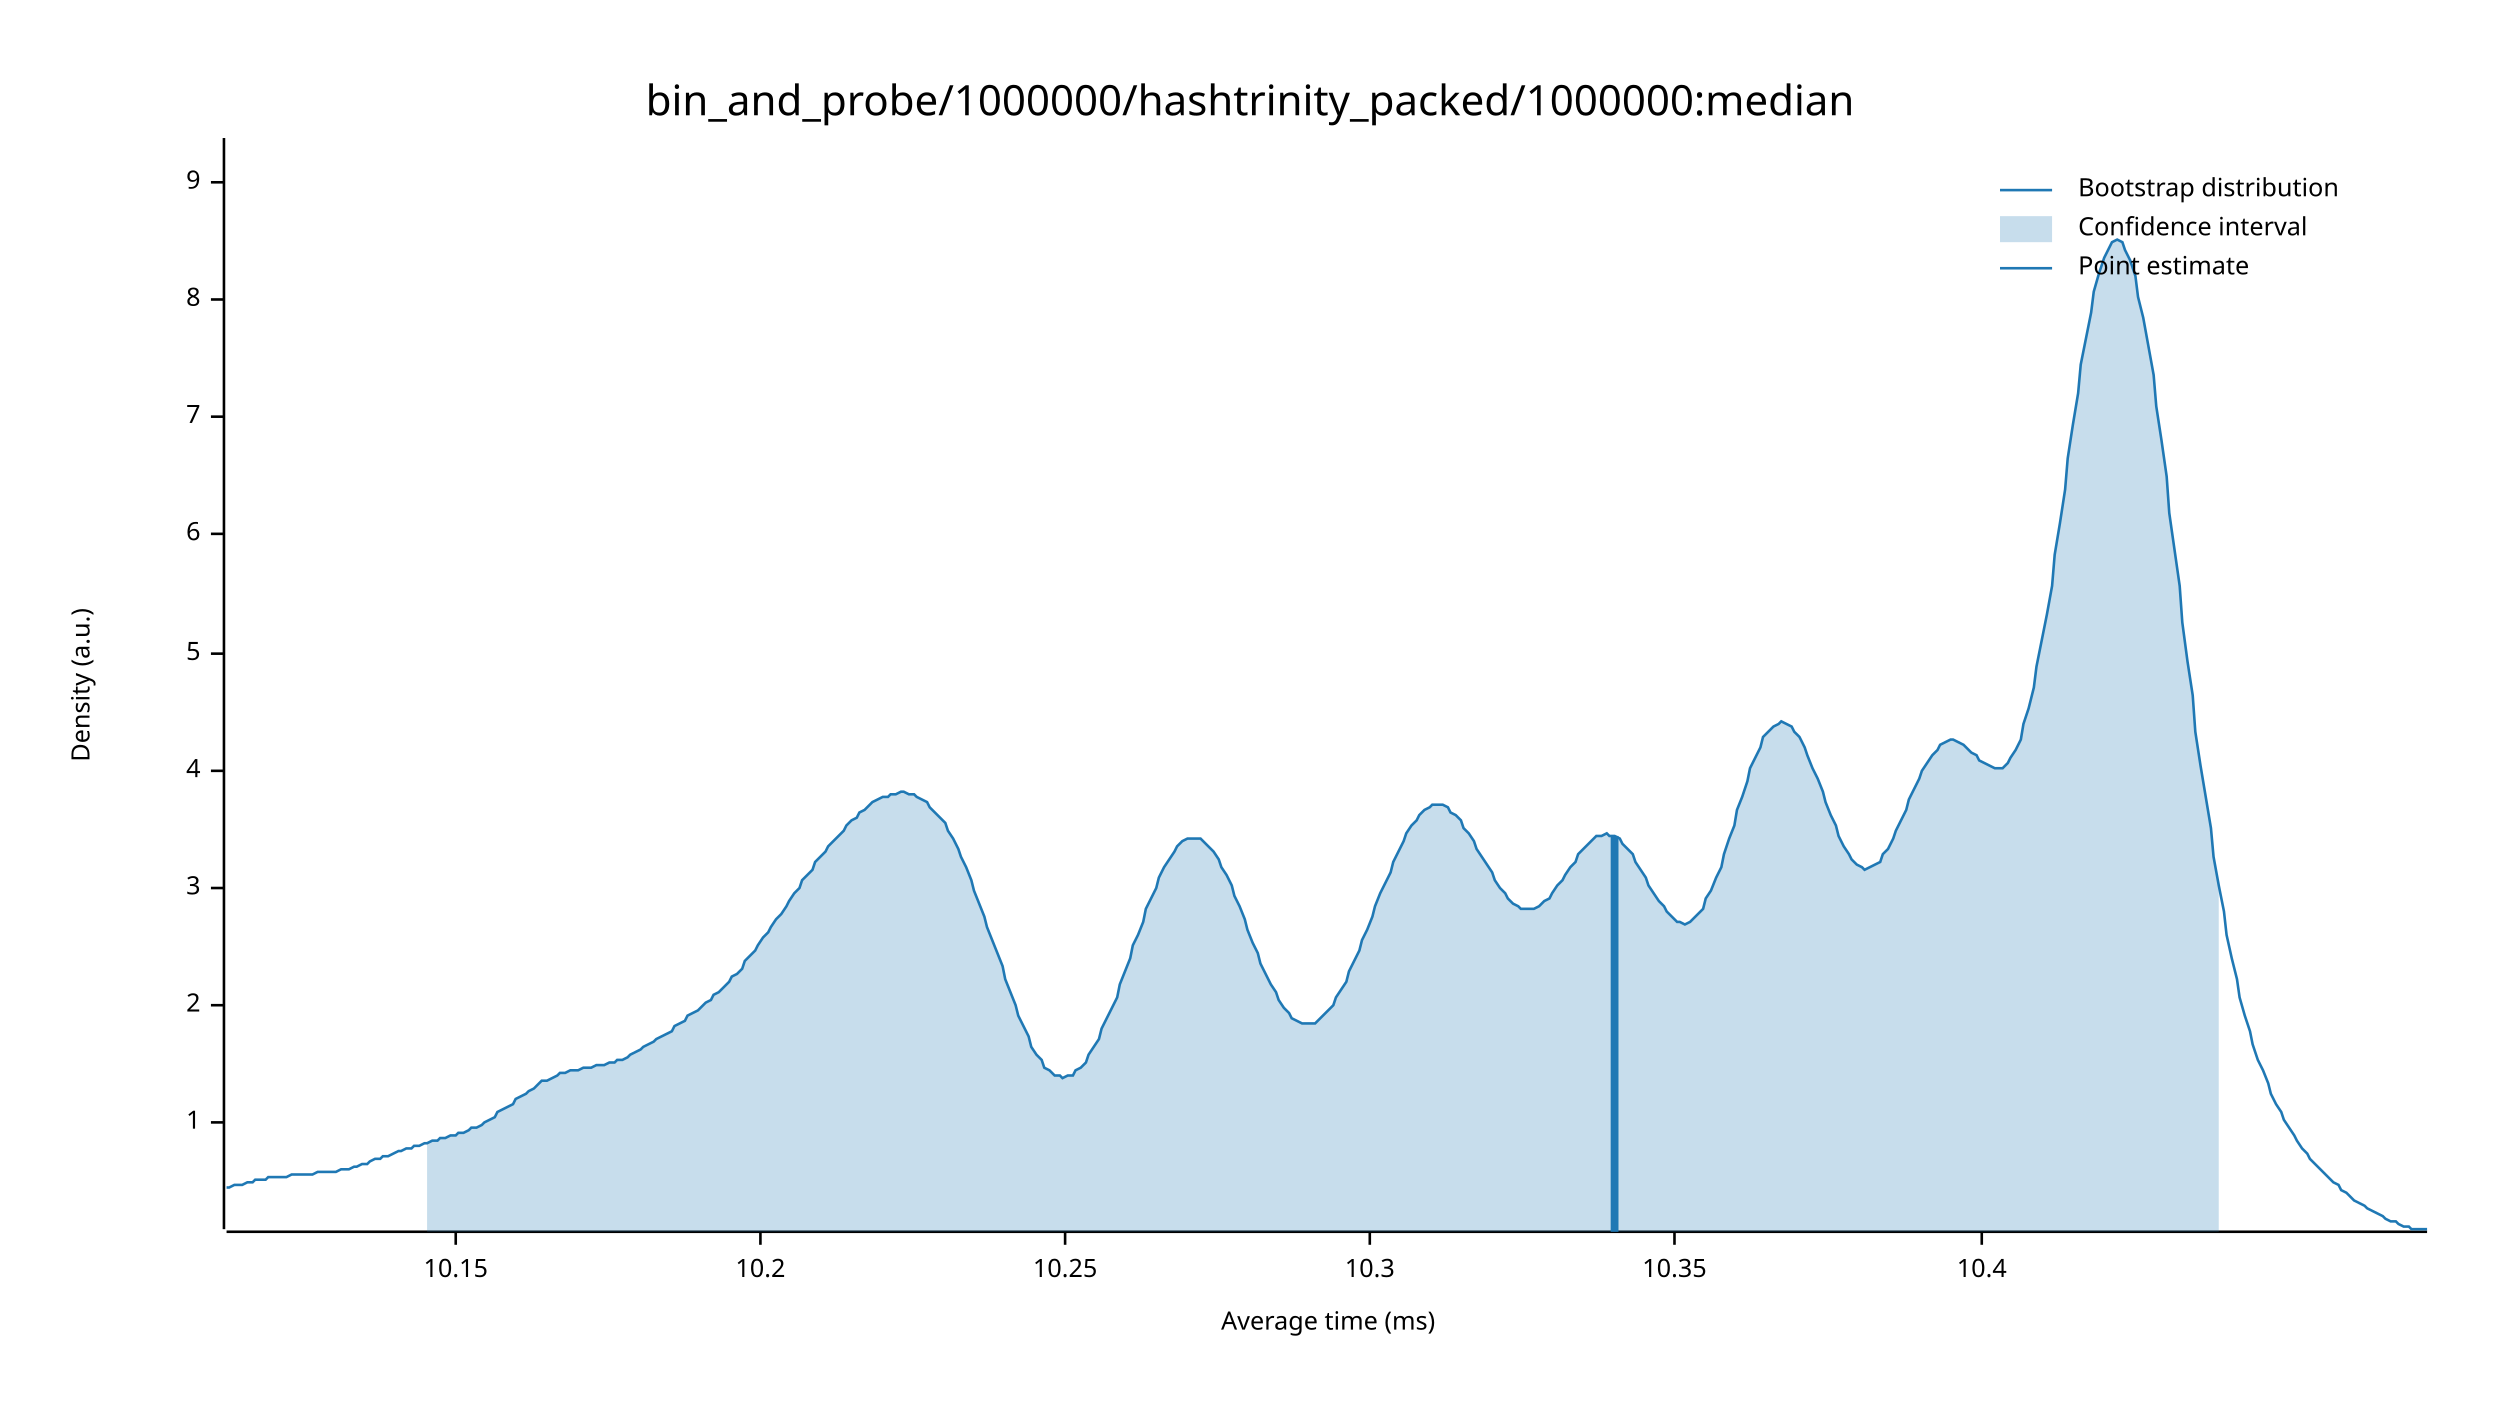
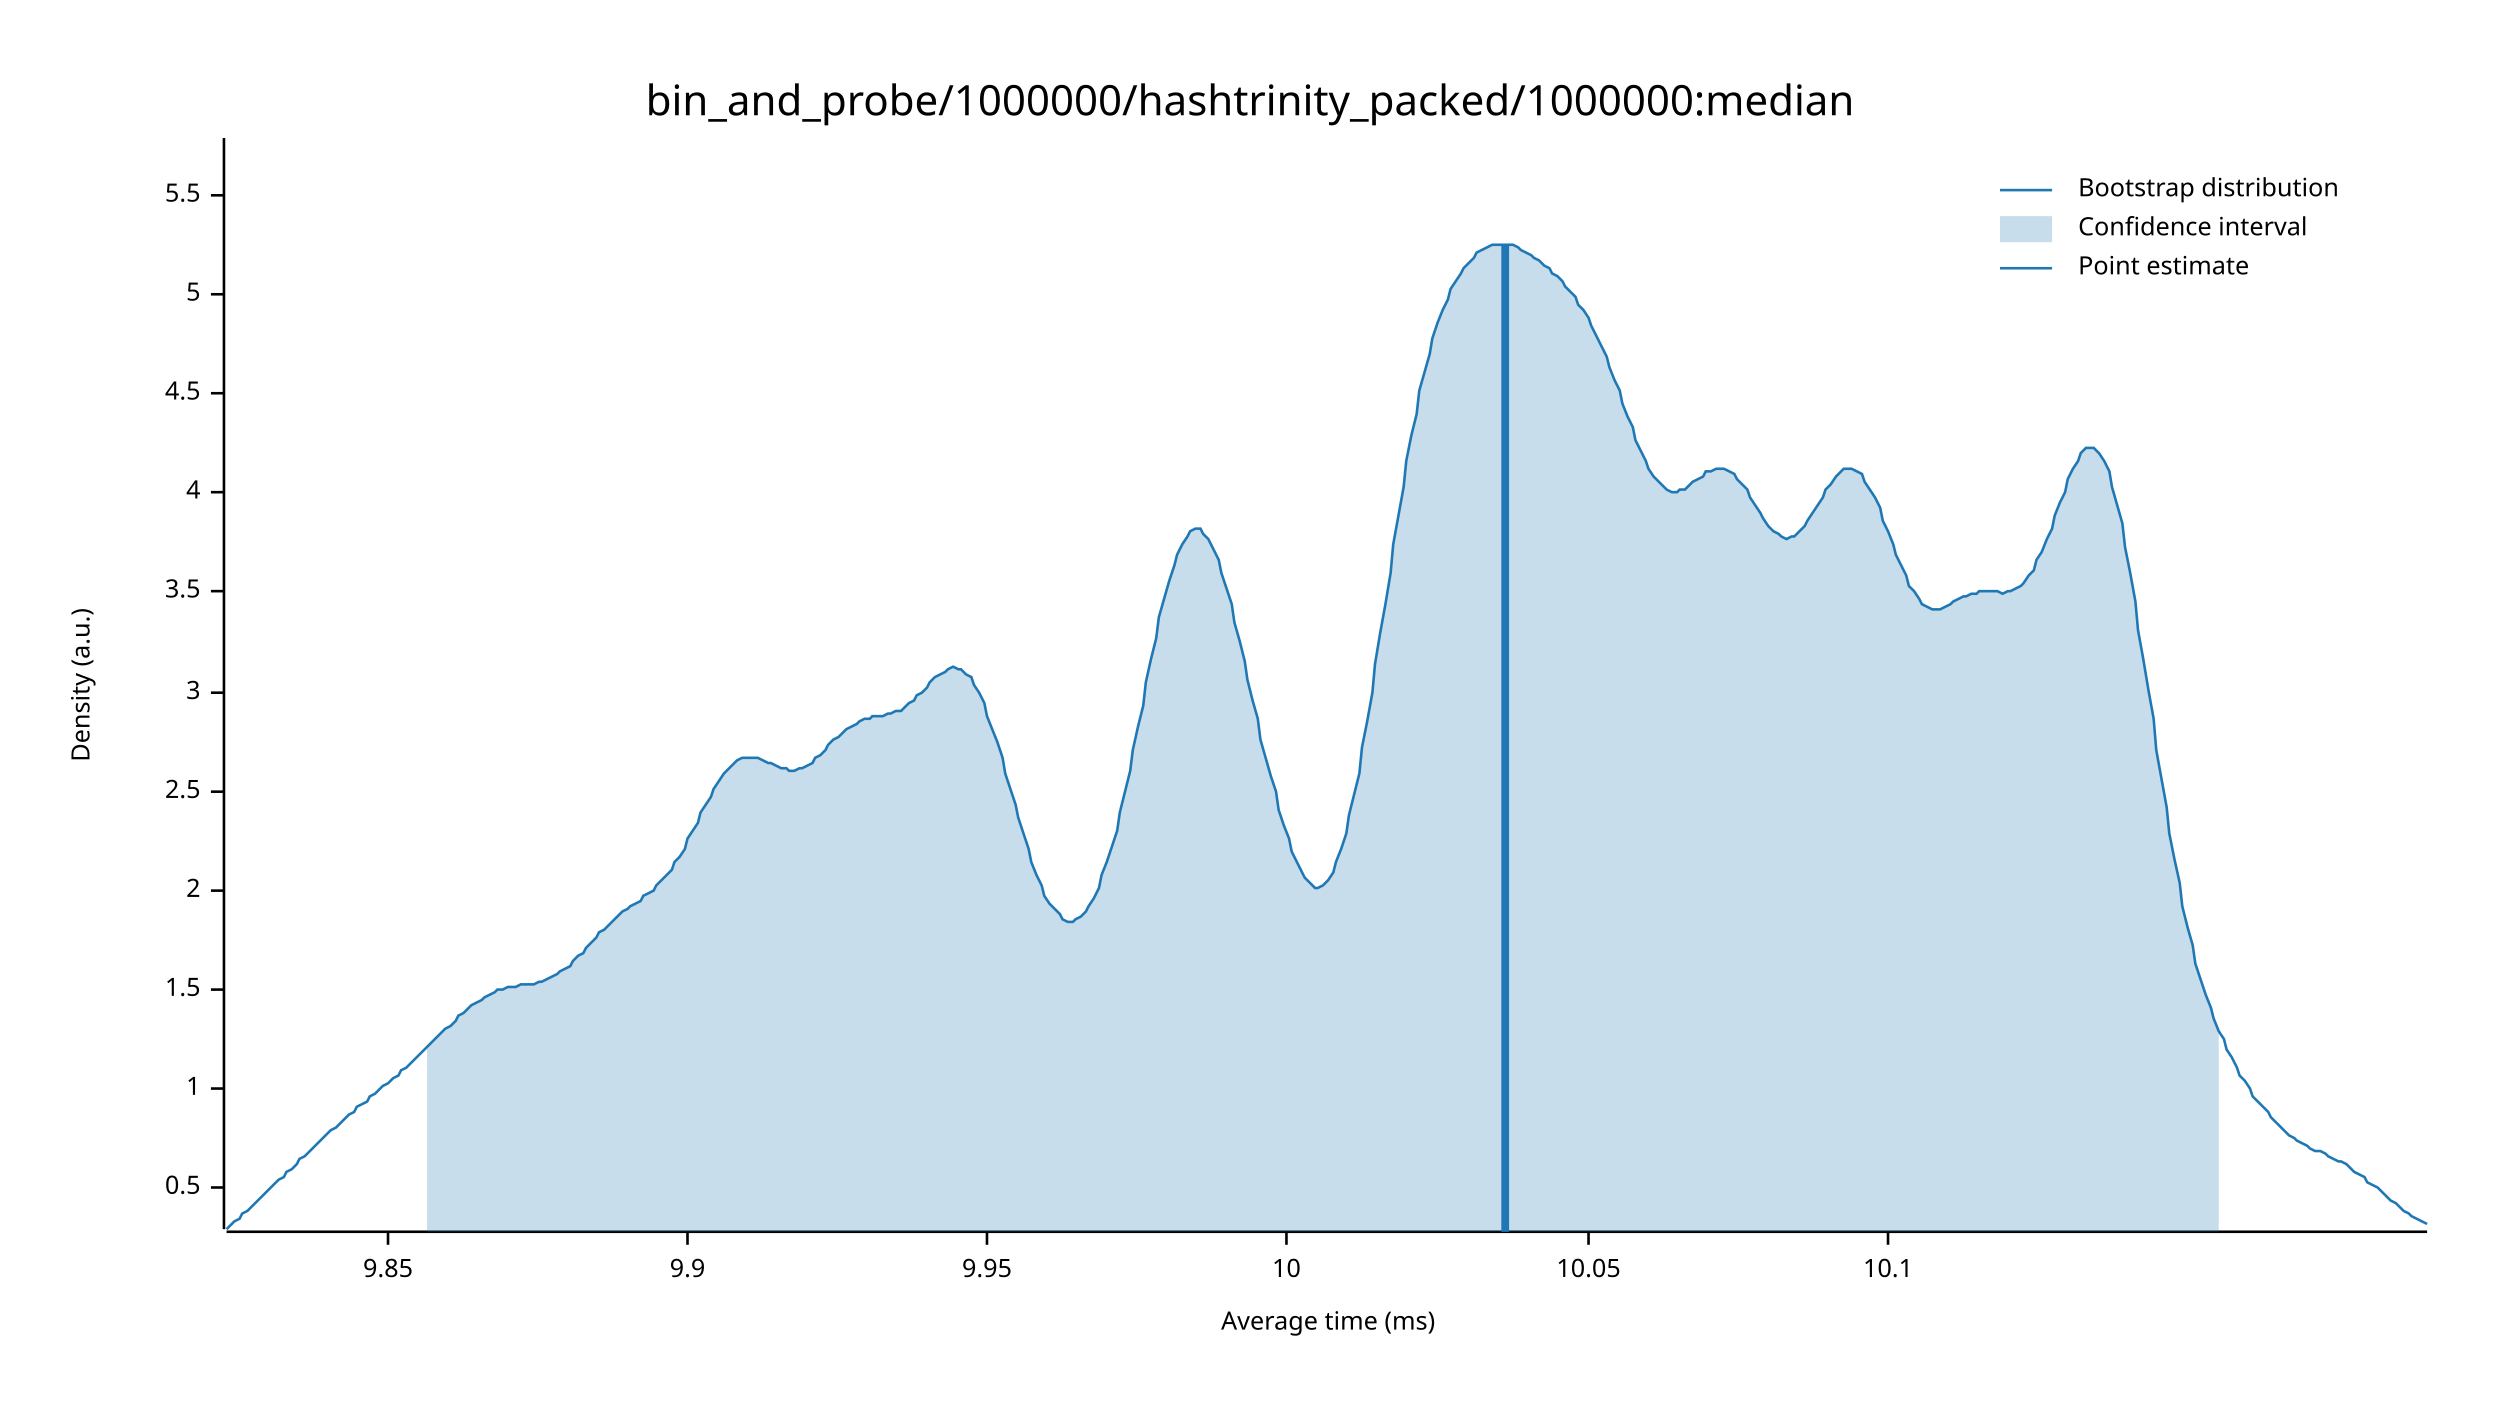
<svg xmlns="http://www.w3.org/2000/svg" width="960" height="540" viewBox="0 0 960 540">
  <text x="480" y="32" dy="0.76em" text-anchor="middle" font-family="sans-serif" font-size="16.129" opacity="1" fill="#000000">
bin_and_probe/1000000/hashtrinity_packed/1000000:median
</text>
  <text x="27" y="263" dy="0.76em" text-anchor="middle" font-family="sans-serif" font-size="9.677" opacity="1" fill="#000000" transform="rotate(270, 27, 263)">
Density (a.u.)
</text>
  <text x="510" y="513" dy="-0.5ex" text-anchor="middle" font-family="sans-serif" font-size="9.677" opacity="1" fill="#000000">
Average time (ms)
</text>
  <polyline fill="none" opacity="1" stroke="#000000" stroke-width="1" points="86,53 86,472 " />
-   <text x="77" y="431" dy="0.5ex" text-anchor="end" font-family="sans-serif" font-size="9.677" opacity="1" fill="#000000">
+   <text x="77" y="456" dy="0.5ex" text-anchor="end" font-family="sans-serif" font-size="9.677" opacity="1" fill="#000000">
+ 0.5
+ </text>
+   <polyline fill="none" opacity="1" stroke="#000000" stroke-width="1" points="81,456 86,456 " />
+   <text x="77" y="418" dy="0.5ex" text-anchor="end" font-family="sans-serif" font-size="9.677" opacity="1" fill="#000000">
1
</text>
-   <polyline fill="none" opacity="1" stroke="#000000" stroke-width="1" points="81,431 86,431 " />
-   <text x="77" y="386" dy="0.5ex" text-anchor="end" font-family="sans-serif" font-size="9.677" opacity="1" fill="#000000">
+   <polyline fill="none" opacity="1" stroke="#000000" stroke-width="1" points="81,418 86,418 " />
+   <text x="77" y="380" dy="0.5ex" text-anchor="end" font-family="sans-serif" font-size="9.677" opacity="1" fill="#000000">
+ 1.5
+ </text>
+   <polyline fill="none" opacity="1" stroke="#000000" stroke-width="1" points="81,380 86,380 " />
+   <text x="77" y="342" dy="0.5ex" text-anchor="end" font-family="sans-serif" font-size="9.677" opacity="1" fill="#000000">
2
</text>
-   <polyline fill="none" opacity="1" stroke="#000000" stroke-width="1" points="81,386 86,386 " />
-   <text x="77" y="341" dy="0.5ex" text-anchor="end" font-family="sans-serif" font-size="9.677" opacity="1" fill="#000000">
+   <polyline fill="none" opacity="1" stroke="#000000" stroke-width="1" points="81,342 86,342 " />
+   <text x="77" y="304" dy="0.5ex" text-anchor="end" font-family="sans-serif" font-size="9.677" opacity="1" fill="#000000">
+ 2.5
+ </text>
+   <polyline fill="none" opacity="1" stroke="#000000" stroke-width="1" points="81,304 86,304 " />
+   <text x="77" y="266" dy="0.5ex" text-anchor="end" font-family="sans-serif" font-size="9.677" opacity="1" fill="#000000">
3
</text>
-   <polyline fill="none" opacity="1" stroke="#000000" stroke-width="1" points="81,341 86,341 " />
-   <text x="77" y="296" dy="0.5ex" text-anchor="end" font-family="sans-serif" font-size="9.677" opacity="1" fill="#000000">
+   <polyline fill="none" opacity="1" stroke="#000000" stroke-width="1" points="81,266 86,266 " />
+   <text x="77" y="227" dy="0.5ex" text-anchor="end" font-family="sans-serif" font-size="9.677" opacity="1" fill="#000000">
+ 3.5
+ </text>
+   <polyline fill="none" opacity="1" stroke="#000000" stroke-width="1" points="81,227 86,227 " />
+   <text x="77" y="189" dy="0.5ex" text-anchor="end" font-family="sans-serif" font-size="9.677" opacity="1" fill="#000000">
4
</text>
-   <polyline fill="none" opacity="1" stroke="#000000" stroke-width="1" points="81,296 86,296 " />
-   <text x="77" y="251" dy="0.5ex" text-anchor="end" font-family="sans-serif" font-size="9.677" opacity="1" fill="#000000">
+   <polyline fill="none" opacity="1" stroke="#000000" stroke-width="1" points="81,189 86,189 " />
+   <text x="77" y="151" dy="0.5ex" text-anchor="end" font-family="sans-serif" font-size="9.677" opacity="1" fill="#000000">
+ 4.5
+ </text>
+   <polyline fill="none" opacity="1" stroke="#000000" stroke-width="1" points="81,151 86,151 " />
+   <text x="77" y="113" dy="0.5ex" text-anchor="end" font-family="sans-serif" font-size="9.677" opacity="1" fill="#000000">
5
</text>
-   <polyline fill="none" opacity="1" stroke="#000000" stroke-width="1" points="81,251 86,251 " />
-   <text x="77" y="205" dy="0.5ex" text-anchor="end" font-family="sans-serif" font-size="9.677" opacity="1" fill="#000000">
- 6
+   <polyline fill="none" opacity="1" stroke="#000000" stroke-width="1" points="81,113 86,113 " />
+   <text x="77" y="75" dy="0.5ex" text-anchor="end" font-family="sans-serif" font-size="9.677" opacity="1" fill="#000000">
+ 5.5
</text>
-   <polyline fill="none" opacity="1" stroke="#000000" stroke-width="1" points="81,205 86,205 " />
-   <text x="77" y="160" dy="0.5ex" text-anchor="end" font-family="sans-serif" font-size="9.677" opacity="1" fill="#000000">
- 7
+   <polyline fill="none" opacity="1" stroke="#000000" stroke-width="1" points="81,75 86,75 " />
+   <polyline fill="none" opacity="1" stroke="#000000" stroke-width="1" points="87,473 932,473 " />
+   <text x="149" y="483" dy="0.76em" text-anchor="middle" font-family="sans-serif" font-size="9.677" opacity="1" fill="#000000">
+ 9.85
</text>
-   <polyline fill="none" opacity="1" stroke="#000000" stroke-width="1" points="81,160 86,160 " />
-   <text x="77" y="115" dy="0.5ex" text-anchor="end" font-family="sans-serif" font-size="9.677" opacity="1" fill="#000000">
- 8
+   <polyline fill="none" opacity="1" stroke="#000000" stroke-width="1" points="149,473 149,478 " />
+   <text x="264" y="483" dy="0.76em" text-anchor="middle" font-family="sans-serif" font-size="9.677" opacity="1" fill="#000000">
+ 9.9
</text>
-   <polyline fill="none" opacity="1" stroke="#000000" stroke-width="1" points="81,115 86,115 " />
-   <text x="77" y="70" dy="0.5ex" text-anchor="end" font-family="sans-serif" font-size="9.677" opacity="1" fill="#000000">
- 9
+   <polyline fill="none" opacity="1" stroke="#000000" stroke-width="1" points="264,473 264,478 " />
+   <text x="379" y="483" dy="0.76em" text-anchor="middle" font-family="sans-serif" font-size="9.677" opacity="1" fill="#000000">
+ 9.95
</text>
-   <polyline fill="none" opacity="1" stroke="#000000" stroke-width="1" points="81,70 86,70 " />
-   <polyline fill="none" opacity="1" stroke="#000000" stroke-width="1" points="87,473 932,473 " />
-   <text x="175" y="483" dy="0.76em" text-anchor="middle" font-family="sans-serif" font-size="9.677" opacity="1" fill="#000000">
- 10.15
+   <polyline fill="none" opacity="1" stroke="#000000" stroke-width="1" points="379,473 379,478 " />
+   <text x="494" y="483" dy="0.76em" text-anchor="middle" font-family="sans-serif" font-size="9.677" opacity="1" fill="#000000">
+ 10
</text>
-   <polyline fill="none" opacity="1" stroke="#000000" stroke-width="1" points="175,473 175,478 " />
-   <text x="292" y="483" dy="0.76em" text-anchor="middle" font-family="sans-serif" font-size="9.677" opacity="1" fill="#000000">
- 10.2
+   <polyline fill="none" opacity="1" stroke="#000000" stroke-width="1" points="494,473 494,478 " />
+   <text x="610" y="483" dy="0.76em" text-anchor="middle" font-family="sans-serif" font-size="9.677" opacity="1" fill="#000000">
+ 10.05
</text>
-   <polyline fill="none" opacity="1" stroke="#000000" stroke-width="1" points="292,473 292,478 " />
-   <text x="409" y="483" dy="0.76em" text-anchor="middle" font-family="sans-serif" font-size="9.677" opacity="1" fill="#000000">
- 10.25
+   <polyline fill="none" opacity="1" stroke="#000000" stroke-width="1" points="610,473 610,478 " />
+   <text x="725" y="483" dy="0.76em" text-anchor="middle" font-family="sans-serif" font-size="9.677" opacity="1" fill="#000000">
+ 10.1
</text>
-   <polyline fill="none" opacity="1" stroke="#000000" stroke-width="1" points="409,473 409,478 " />
-   <text x="526" y="483" dy="0.76em" text-anchor="middle" font-family="sans-serif" font-size="9.677" opacity="1" fill="#000000">
- 10.3
- </text>
-   <polyline fill="none" opacity="1" stroke="#000000" stroke-width="1" points="526,473 526,478 " />
-   <text x="643" y="483" dy="0.76em" text-anchor="middle" font-family="sans-serif" font-size="9.677" opacity="1" fill="#000000">
- 10.35
- </text>
-   <polyline fill="none" opacity="1" stroke="#000000" stroke-width="1" points="643,473 643,478 " />
-   <text x="761" y="483" dy="0.76em" text-anchor="middle" font-family="sans-serif" font-size="9.677" opacity="1" fill="#000000">
- 10.4
- </text>
-   <polyline fill="none" opacity="1" stroke="#000000" stroke-width="1" points="761,473 761,478 " />
-   <polyline fill="none" opacity="1" stroke="#1F78B4" stroke-width="1" points="87,456 88,456 90,455 92,455 93,455 95,454 97,454 98,453 100,453 102,453 103,452 105,452 107,452 109,452 110,452 112,451 114,451 115,451 117,451 119,451 120,451 122,450 124,450 125,450 127,450 129,450 131,449 132,449 134,449 136,448 137,448 139,447 141,447 142,446 144,445 146,445 147,444 149,444 151,443 153,442 154,442 156,441 158,441 159,440 161,440 163,439 164,439 166,438 168,438 169,437 171,437 173,436 175,436 176,435 178,435 180,434 181,433 183,433 185,432 186,431 188,430 190,429 191,427 193,426 195,425 197,424 198,422 200,421 202,420 203,419 205,418 207,416 208,415 210,415 212,414 214,413 215,412 217,412 219,411 220,411 222,411 224,410 225,410 227,410 229,409 230,409 232,409 234,408 236,408 237,407 239,407 241,406 242,405 244,404 246,403 247,402 249,401 251,400 252,399 254,398 256,397 258,396 259,394 261,393 263,392 264,390 266,389 268,388 269,387 271,385 273,384 274,382 276,381 278,379 280,377 281,375 283,374 285,372 286,369 288,367 290,365 291,363 293,360 295,358 296,356 298,353 300,351 302,348 303,346 305,343 307,341 308,338 310,336 312,334 313,331 315,329 317,327 318,325 320,323 322,321 324,319 325,317 327,315 329,314 330,312 332,311 334,309 335,308 337,307 339,306 341,306 342,305 344,305 346,304 347,304 349,305 351,305 352,306 354,307 356,308 357,310 359,312 361,314 363,316 364,319 366,322 368,326 369,329 371,333 373,338 374,342 376,347 378,352 379,356 381,361 383,366 385,371 386,376 388,381 390,386 391,390 393,394 395,398 396,402 398,405 400,407 401,410 403,411 405,413 407,413 408,414 410,413 412,413 413,411 415,410 417,408 418,405 420,402 422,399 423,395 425,391 427,387 429,383 430,378 432,373 434,368 435,363 437,359 439,354 440,349 442,345 444,341 445,337 447,333 449,330 451,327 452,325 454,323 456,322 457,322 459,322 461,322 462,323 464,325 466,327 468,330 469,333 471,336 473,340 474,344 476,348 478,353 479,357 481,362 483,366 484,370 486,374 488,378 490,381 491,384 493,387 495,389 496,391 498,392 500,393 501,393 503,393 505,393 506,392 508,390 510,388 512,386 513,383 515,380 517,377 518,373 520,369 522,365 523,361 525,357 527,352 528,348 530,343 532,339 534,335 535,331 537,327 539,323 540,320 542,317 544,315 545,313 547,311 549,310 550,309 552,309 554,309 556,310 557,312 559,313 561,315 562,318 564,320 566,323 567,326 569,329 571,332 573,335 574,338 576,341 578,343 579,345 581,347 583,348 584,349 586,349 588,349 589,349 591,348 593,346 595,345 596,343 598,340 600,338 601,336 603,333 605,331 606,328 608,326 610,324 611,323 613,321 615,321 617,320 618,321 620,321 622,322 623,324 625,326 627,328 628,331 630,334 632,337 633,340 635,343 637,346 639,348 640,350 642,352 644,354 645,354 647,355 649,354 650,353 652,351 654,349 655,345 657,342 659,337 661,333 662,328 664,322 666,317 667,311 669,306 671,300 672,295 674,291 676,287 677,283 679,281 681,279 683,278 684,277 686,278 688,279 689,281 691,283 693,287 694,290 696,295 698,299 700,304 701,308 703,313 705,317 706,321 708,325 710,328 711,330 713,332 715,333 716,334 718,333 720,332 722,331 723,328 725,326 727,322 728,319 730,315 732,311 733,307 735,303 737,299 738,296 740,293 742,290 744,288 745,286 747,285 749,284 750,284 752,285 754,286 755,287 757,289 759,290 760,292 762,293 764,294 766,295 767,295 769,295 771,293 772,291 774,288 776,284 777,278 779,272 781,264 782,256 784,246 786,236 788,225 789,213 791,201 793,188 794,176 796,163 798,151 799,140 801,130 803,120 804,112 806,105 808,99 810,95 811,93 813,92 815,93 816,96 818,100 820,106 821,114 823,122 825,133 827,144 828,156 830,169 832,183 833,197 835,211 837,225 838,239 840,254 842,267 843,281 845,294 847,306 849,318 850,329 852,340 854,350 855,359 857,368 859,376 860,383 862,390 864,396 865,401 867,407 869,411 871,416 872,420 874,424 876,427 877,430 879,433 881,436 882,438 884,441 886,443 887,445 889,447 891,449 893,451 894,452 896,454 898,455 899,457 901,458 903,460 904,461 906,462 908,463 909,464 911,465 913,466 915,467 916,468 918,469 920,469 921,470 923,471 925,471 926,472 928,472 930,472 932,472 " />
-   <polygon opacity="0.25" fill="#1F78B4" points="164,439 166,438 168,438 169,437 171,437 173,436 175,436 176,435 178,435 180,434 181,433 183,433 185,432 186,431 188,430 190,429 191,427 193,426 195,425 197,424 198,422 200,421 202,420 203,419 205,418 207,416 208,415 210,415 212,414 214,413 215,412 217,412 219,411 220,411 222,411 224,410 225,410 227,410 229,409 230,409 232,409 234,408 236,408 237,407 239,407 241,406 242,405 244,404 246,403 247,402 249,401 251,400 252,399 254,398 256,397 258,396 259,394 261,393 263,392 264,390 266,389 268,388 269,387 271,385 273,384 274,382 276,381 278,379 280,377 281,375 283,374 285,372 286,369 288,367 290,365 291,363 293,360 295,358 296,356 298,353 300,351 302,348 303,346 305,343 307,341 308,338 310,336 312,334 313,331 315,329 317,327 318,325 320,323 322,321 324,319 325,317 327,315 329,314 330,312 332,311 334,309 335,308 337,307 339,306 341,306 342,305 344,305 346,304 347,304 349,305 351,305 352,306 354,307 356,308 357,310 359,312 361,314 363,316 364,319 366,322 368,326 369,329 371,333 373,338 374,342 376,347 378,352 379,356 381,361 383,366 385,371 386,376 388,381 390,386 391,390 393,394 395,398 396,402 398,405 400,407 401,410 403,411 405,413 407,413 408,414 410,413 412,413 413,411 415,410 417,408 418,405 420,402 422,399 423,395 425,391 427,387 429,383 430,378 432,373 434,368 435,363 437,359 439,354 440,349 442,345 444,341 445,337 447,333 449,330 451,327 452,325 454,323 456,322 457,322 459,322 461,322 462,323 464,325 466,327 468,330 469,333 471,336 473,340 474,344 476,348 478,353 479,357 481,362 483,366 484,370 486,374 488,378 490,381 491,384 493,387 495,389 496,391 498,392 500,393 501,393 503,393 505,393 506,392 508,390 510,388 512,386 513,383 515,380 517,377 518,373 520,369 522,365 523,361 525,357 527,352 528,348 530,343 532,339 534,335 535,331 537,327 539,323 540,320 542,317 544,315 545,313 547,311 549,310 550,309 552,309 554,309 556,310 557,312 559,313 561,315 562,318 564,320 566,323 567,326 569,329 571,332 573,335 574,338 576,341 578,343 579,345 581,347 583,348 584,349 586,349 588,349 589,349 591,348 593,346 595,345 596,343 598,340 600,338 601,336 603,333 605,331 606,328 608,326 610,324 611,323 613,321 615,321 617,320 618,321 620,321 622,322 623,324 625,326 627,328 628,331 630,334 632,337 633,340 635,343 637,346 639,348 640,350 642,352 644,354 645,354 647,355 649,354 650,353 652,351 654,349 655,345 657,342 659,337 661,333 662,328 664,322 666,317 667,311 669,306 671,300 672,295 674,291 676,287 677,283 679,281 681,279 683,278 684,277 686,278 688,279 689,281 691,283 693,287 694,290 696,295 698,299 700,304 701,308 703,313 705,317 706,321 708,325 710,328 711,330 713,332 715,333 716,334 718,333 720,332 722,331 723,328 725,326 727,322 728,319 730,315 732,311 733,307 735,303 737,299 738,296 740,293 742,290 744,288 745,286 747,285 749,284 750,284 752,285 754,286 755,287 757,289 759,290 760,292 762,293 764,294 766,295 767,295 769,295 771,293 772,291 774,288 776,284 777,278 779,272 781,264 782,256 784,246 786,236 788,225 789,213 791,201 793,188 794,176 796,163 798,151 799,140 801,130 803,120 804,112 806,105 808,99 810,95 811,93 813,92 815,93 816,96 818,100 820,106 821,114 823,122 825,133 827,144 828,156 830,169 832,183 833,197 835,211 837,225 838,239 840,254 842,267 843,281 845,294 847,306 849,318 850,329 852,340 852,473 164,473 " />
-   <polyline fill="none" opacity="1" stroke="#1F78B4" stroke-width="3" points="620,473 620,321 " />
+   <polyline fill="none" opacity="1" stroke="#000000" stroke-width="1" points="725,473 725,478 " />
+   <polyline fill="none" opacity="1" stroke="#1F78B4" stroke-width="1" points="87,472 88,471 90,469 92,468 93,466 95,465 97,463 98,462 100,460 102,458 103,457 105,455 107,453 109,452 110,450 112,449 114,447 115,445 117,444 119,442 120,441 122,439 124,437 125,436 127,434 129,433 131,431 132,430 134,428 136,427 137,425 139,424 141,423 142,421 144,420 146,418 147,417 149,416 151,414 153,413 154,411 156,410 158,408 159,407 161,405 163,403 164,402 166,400 168,398 169,397 171,395 173,394 175,392 176,390 178,389 180,387 181,386 183,385 185,384 186,383 188,382 190,381 191,380 193,380 195,379 197,379 198,379 200,378 202,378 203,378 205,378 207,377 208,377 210,376 212,375 214,374 215,373 217,372 219,371 220,369 222,367 224,366 225,364 227,362 229,360 230,358 232,357 234,355 236,353 237,352 239,350 241,349 242,348 244,347 246,346 247,344 249,343 251,342 252,340 254,338 256,336 258,334 259,331 261,329 263,326 264,322 266,319 268,316 269,312 271,309 273,306 274,303 276,300 278,297 280,295 281,294 283,292 285,291 286,291 288,291 290,291 291,291 293,292 295,293 296,293 298,294 300,295 302,295 303,296 305,296 307,295 308,295 310,294 312,293 313,291 315,290 317,288 318,286 320,284 322,283 324,281 325,280 327,279 329,278 330,277 332,276 334,276 335,275 337,275 339,275 341,274 342,274 344,273 346,273 347,272 349,270 351,269 352,267 354,266 356,264 357,262 359,260 361,259 363,258 364,257 366,256 368,257 369,257 371,259 373,260 374,263 376,266 378,270 379,275 381,280 383,285 385,291 386,297 388,303 390,309 391,314 393,320 395,326 396,331 398,336 400,340 401,344 403,347 405,349 407,351 408,353 410,354 412,354 413,353 415,352 417,350 418,348 420,345 422,341 423,336 425,331 427,325 429,319 430,312 432,304 434,296 435,288 437,279 439,271 440,262 442,253 444,245 445,237 447,230 449,223 451,217 452,213 454,209 456,206 457,204 459,203 461,203 462,205 464,207 466,211 468,215 469,220 471,226 473,232 474,239 476,246 478,254 479,261 481,269 483,276 484,284 486,291 488,298 490,304 491,311 493,317 495,322 496,327 498,331 500,335 501,337 503,339 505,341 506,341 508,340 510,338 512,335 513,331 515,326 517,320 518,313 520,305 522,297 523,287 525,277 527,266 528,255 530,243 532,232 534,220 535,209 537,198 539,187 540,177 542,167 544,159 545,150 547,143 549,136 550,130 552,124 554,119 556,115 557,111 559,108 561,105 562,103 564,101 566,99 567,97 569,96 571,95 573,94 574,94 576,94 578,94 579,94 581,94 583,95 584,96 586,97 588,98 589,99 591,100 593,102 595,103 596,105 598,106 600,108 601,110 603,112 605,114 606,117 608,119 610,122 611,125 613,129 615,133 617,137 618,141 620,146 622,150 623,155 625,160 627,164 628,169 630,173 632,177 633,180 635,183 637,185 639,187 640,188 642,189 644,189 645,188 647,188 649,186 650,185 652,184 654,183 655,181 657,181 659,180 661,180 662,180 664,181 666,182 667,184 669,186 671,188 672,191 674,194 676,197 677,199 679,202 681,204 683,205 684,206 686,207 688,206 689,206 691,204 693,202 694,200 696,197 698,194 700,191 701,188 703,186 705,183 706,182 708,180 710,180 711,180 713,181 715,182 716,185 718,188 720,191 722,195 723,200 725,204 727,209 728,213 730,217 732,221 733,225 735,227 737,230 738,232 740,233 742,234 744,234 745,234 747,233 749,232 750,231 752,230 754,229 755,229 757,228 759,228 760,227 762,227 764,227 766,227 767,227 769,228 771,227 772,227 774,226 776,225 777,224 779,221 781,219 782,215 784,212 786,207 788,203 789,198 791,193 793,189 794,184 796,180 798,177 799,174 801,172 803,172 804,172 806,174 808,177 810,181 811,187 813,194 815,201 816,210 818,220 820,231 821,242 823,253 825,265 827,276 828,288 830,299 832,310 833,320 835,330 837,339 838,348 840,356 842,363 843,370 845,376 847,382 849,387 850,391 852,396 854,399 855,403 857,406 859,410 860,413 862,415 864,418 865,421 867,423 869,425 871,427 872,429 874,431 876,433 877,434 879,436 881,437 882,438 884,439 886,440 887,441 889,442 891,442 893,443 894,444 896,445 898,446 899,446 901,447 903,449 904,450 906,451 908,452 909,454 911,455 913,456 915,458 916,459 918,461 920,462 921,463 923,465 925,466 926,467 928,468 930,469 932,470 " />
+   <polygon opacity="0.25" fill="#1F78B4" points="164,402 166,400 168,398 169,397 171,395 173,394 175,392 176,390 178,389 180,387 181,386 183,385 185,384 186,383 188,382 190,381 191,380 193,380 195,379 197,379 198,379 200,378 202,378 203,378 205,378 207,377 208,377 210,376 212,375 214,374 215,373 217,372 219,371 220,369 222,367 224,366 225,364 227,362 229,360 230,358 232,357 234,355 236,353 237,352 239,350 241,349 242,348 244,347 246,346 247,344 249,343 251,342 252,340 254,338 256,336 258,334 259,331 261,329 263,326 264,322 266,319 268,316 269,312 271,309 273,306 274,303 276,300 278,297 280,295 281,294 283,292 285,291 286,291 288,291 290,291 291,291 293,292 295,293 296,293 298,294 300,295 302,295 303,296 305,296 307,295 308,295 310,294 312,293 313,291 315,290 317,288 318,286 320,284 322,283 324,281 325,280 327,279 329,278 330,277 332,276 334,276 335,275 337,275 339,275 341,274 342,274 344,273 346,273 347,272 349,270 351,269 352,267 354,266 356,264 357,262 359,260 361,259 363,258 364,257 366,256 368,257 369,257 371,259 373,260 374,263 376,266 378,270 379,275 381,280 383,285 385,291 386,297 388,303 390,309 391,314 393,320 395,326 396,331 398,336 400,340 401,344 403,347 405,349 407,351 408,353 410,354 412,354 413,353 415,352 417,350 418,348 420,345 422,341 423,336 425,331 427,325 429,319 430,312 432,304 434,296 435,288 437,279 439,271 440,262 442,253 444,245 445,237 447,230 449,223 451,217 452,213 454,209 456,206 457,204 459,203 461,203 462,205 464,207 466,211 468,215 469,220 471,226 473,232 474,239 476,246 478,254 479,261 481,269 483,276 484,284 486,291 488,298 490,304 491,311 493,317 495,322 496,327 498,331 500,335 501,337 503,339 505,341 506,341 508,340 510,338 512,335 513,331 515,326 517,320 518,313 520,305 522,297 523,287 525,277 527,266 528,255 530,243 532,232 534,220 535,209 537,198 539,187 540,177 542,167 544,159 545,150 547,143 549,136 550,130 552,124 554,119 556,115 557,111 559,108 561,105 562,103 564,101 566,99 567,97 569,96 571,95 573,94 574,94 576,94 578,94 579,94 581,94 583,95 584,96 586,97 588,98 589,99 591,100 593,102 595,103 596,105 598,106 600,108 601,110 603,112 605,114 606,117 608,119 610,122 611,125 613,129 615,133 617,137 618,141 620,146 622,150 623,155 625,160 627,164 628,169 630,173 632,177 633,180 635,183 637,185 639,187 640,188 642,189 644,189 645,188 647,188 649,186 650,185 652,184 654,183 655,181 657,181 659,180 661,180 662,180 664,181 666,182 667,184 669,186 671,188 672,191 674,194 676,197 677,199 679,202 681,204 683,205 684,206 686,207 688,206 689,206 691,204 693,202 694,200 696,197 698,194 700,191 701,188 703,186 705,183 706,182 708,180 710,180 711,180 713,181 715,182 716,185 718,188 720,191 722,195 723,200 725,204 727,209 728,213 730,217 732,221 733,225 735,227 737,230 738,232 740,233 742,234 744,234 745,234 747,233 749,232 750,231 752,230 754,229 755,229 757,228 759,228 760,227 762,227 764,227 766,227 767,227 769,228 771,227 772,227 774,226 776,225 777,224 779,221 781,219 782,215 784,212 786,207 788,203 789,198 791,193 793,189 794,184 796,180 798,177 799,174 801,172 803,172 804,172 806,174 808,177 810,181 811,187 813,194 815,201 816,210 818,220 820,231 821,242 823,253 825,265 827,276 828,288 830,299 832,310 833,320 835,330 837,339 838,348 840,356 842,363 843,370 845,376 847,382 849,387 850,391 852,396 852,473 164,473 " />
+   <polyline fill="none" opacity="1" stroke="#1F78B4" stroke-width="3" points="578,473 578,94 " />
  <text x="798" y="68" dy="0.76em" text-anchor="start" font-family="sans-serif" font-size="9.677" opacity="1" fill="#000000">
Bootstrap distribution
</text>
  <text x="798" y="83" dy="0.76em" text-anchor="start" font-family="sans-serif" font-size="9.677" opacity="1" fill="#000000">
Confidence interval
</text>
  <text x="798" y="98" dy="0.76em" text-anchor="start" font-family="sans-serif" font-size="9.677" opacity="1" fill="#000000">
Point estimate
</text>
  <polyline fill="none" opacity="1" stroke="#1F78B4" stroke-width="1" points="768,73 788,73 " />
  <rect x="768" y="83" width="20" height="10" opacity="0.25" fill="#1F78B4" stroke="none" />
  <polyline fill="none" opacity="1" stroke="#1F78B4" stroke-width="1" points="768,103 788,103 " />
</svg>
